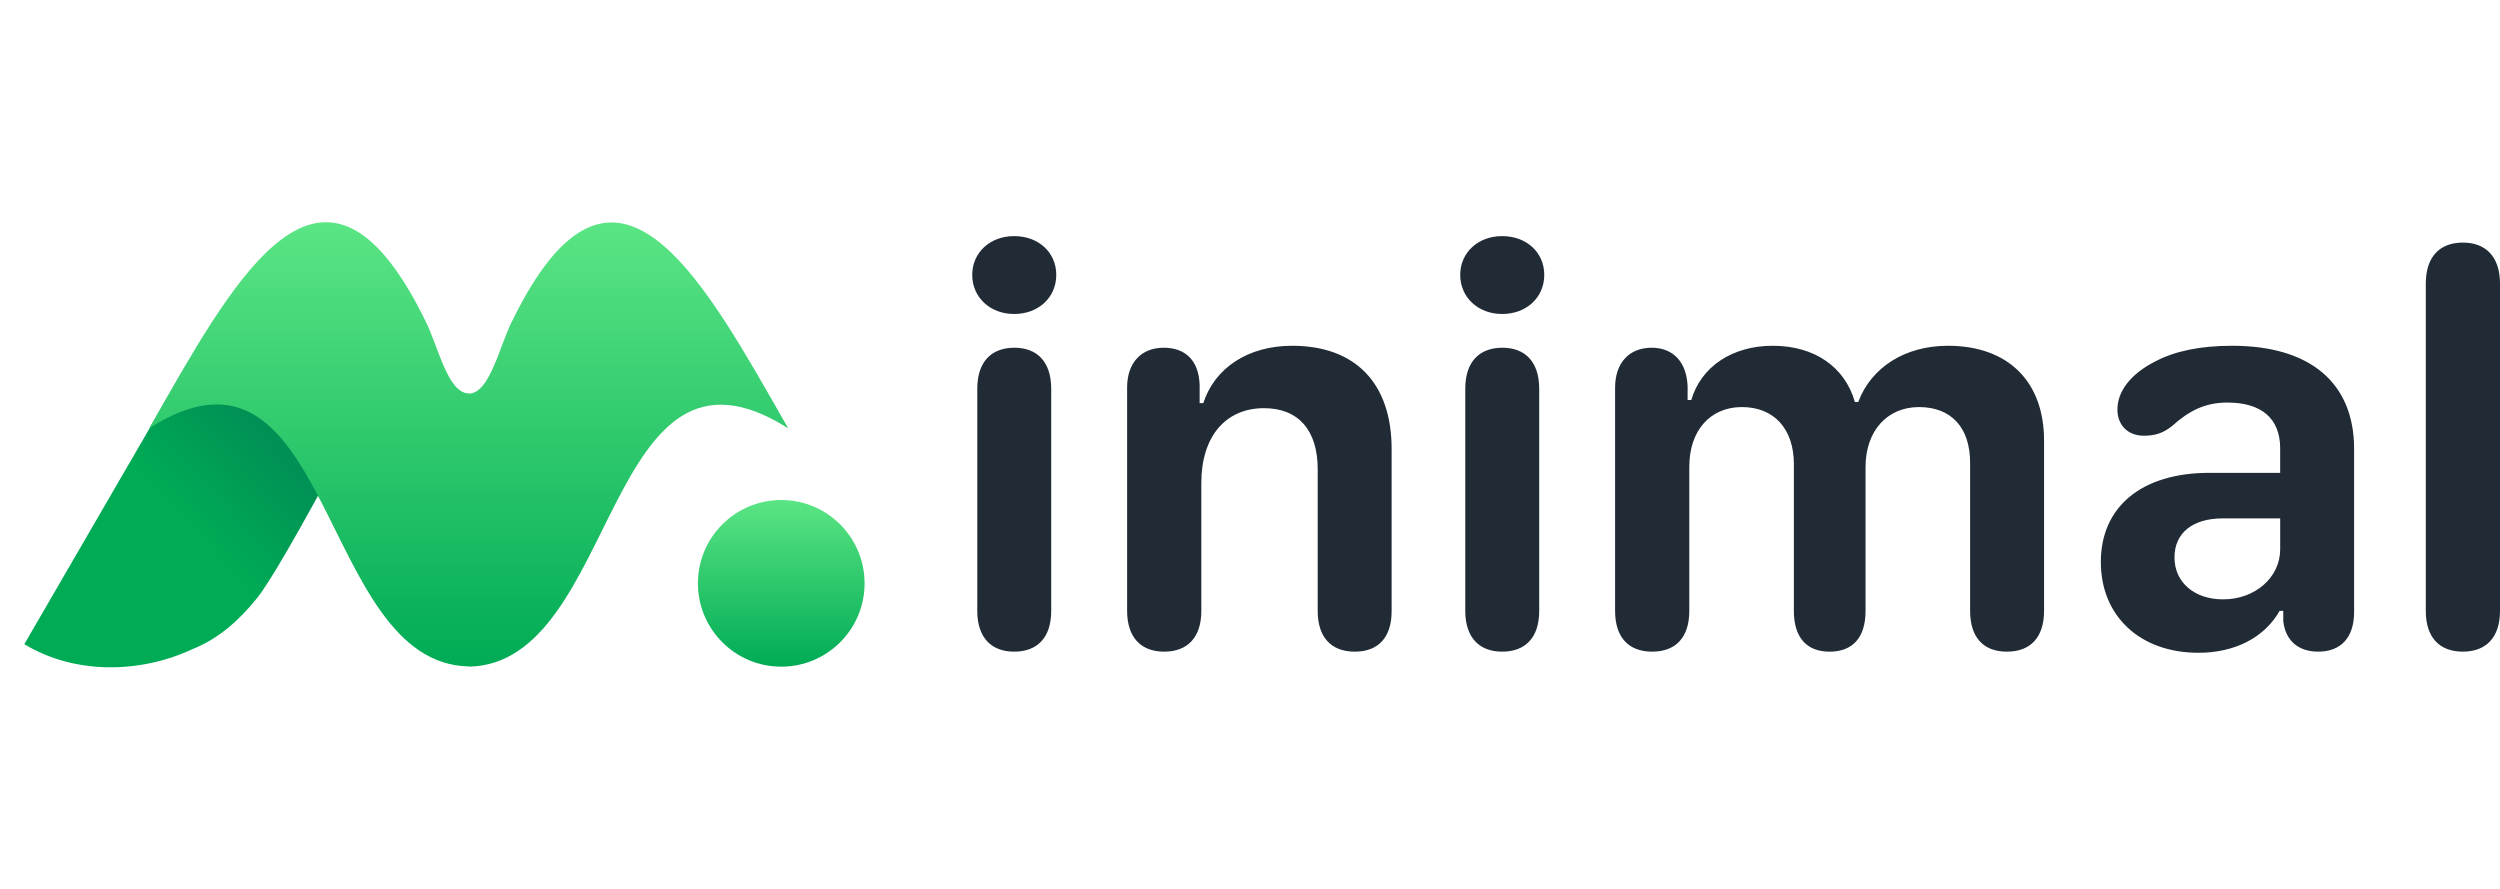
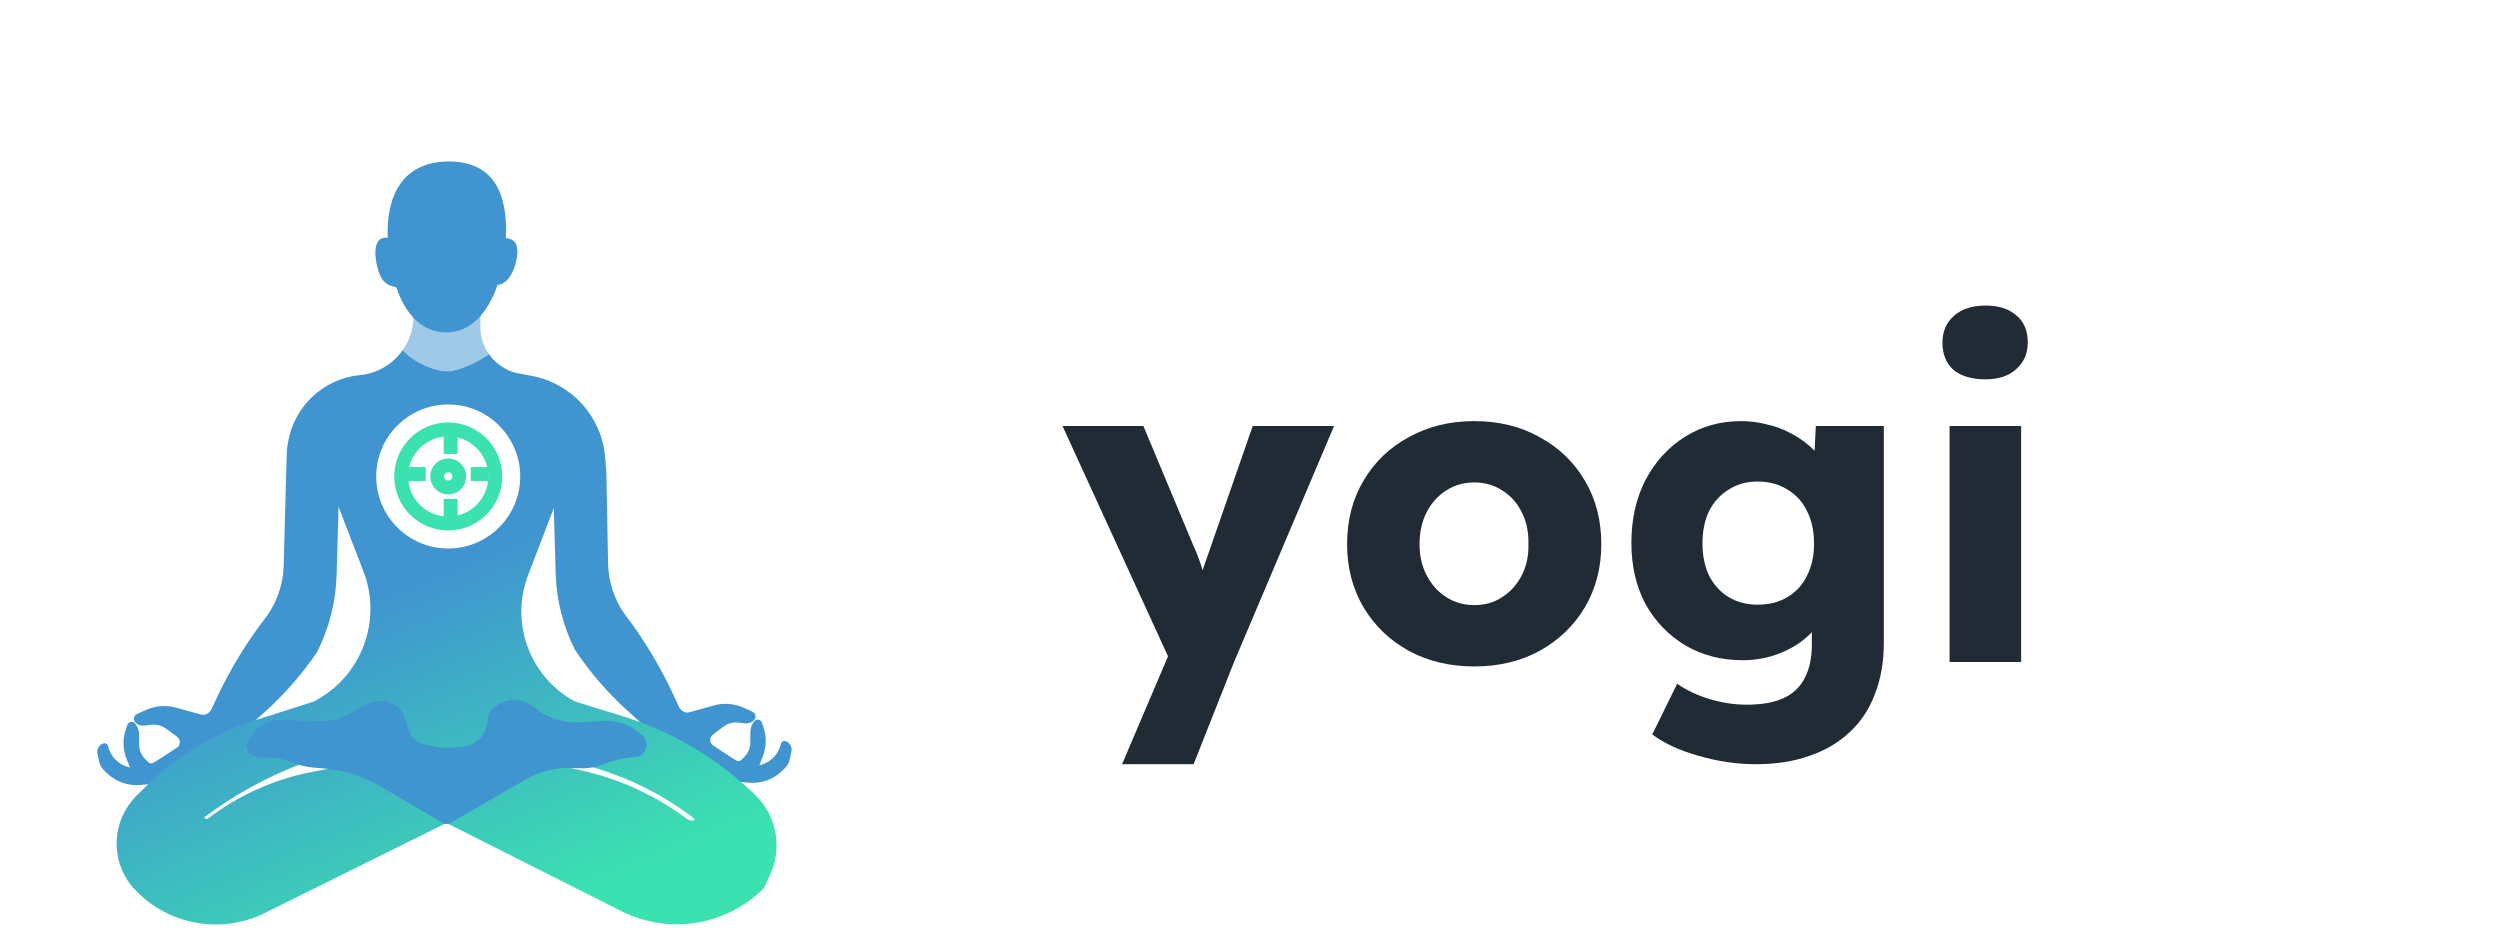
- <svg xmlns="http://www.w3.org/2000/svg" height="128" viewBox="0 0 360 128" width="360">
-   <linearGradient id="a" x1="100%" x2="50%" y1="5.663%" y2="50%">
-     <stop offset="0" stop-color="#007b55" />
-     <stop offset="1" stop-color="#00ab55" />
-   </linearGradient>
-   <linearGradient id="b" x1="50%" x2="50%" y1="0%" y2="100%">
-     <stop offset="0" stop-color="#5be584" />
-     <stop offset="1" stop-color="#00ab55" />
-   </linearGradient>
-   <g fill="none" fill-rule="evenodd">
-     <g transform="translate(3.5 32)">
-       <path d="m23.202 20.777c11.072 5.722 11.577 5.984 11.6 5.995.003.002.161.083 11.198 5.788-6.518 12.135-10.673 19.316-12.467 21.545-2.69 3.342-5.624 5.873-9.232 7.333-7.586 3.565-17.018 3.732-24.3-.676z" fill="url(#a)" />
-       <g fill="url(#b)">
-         <path d="m107.578 25.432c-11.568-20.239-23.525-39.307-37.261-11.336-1.879 3.596-3.249 10.584-6.317 10.584v-.036c-3.068 0-4.437-6.988-6.316-10.584-13.736-27.971-25.694-8.903-37.261 11.336-.871 1.526-1.707 2.983-2.422 4.249 26.509-16.782 24.278 33.917 46 34.319v.036c21.723-.403 19.491-51.101 46-34.32-.715-1.266-1.551-2.722-2.422-4.249" />
-         <path d="m109 64c6.627 0 12-5.373 12-12s-5.373-12-12-12-12 5.373-12 12 5.373 12 12 12" />
-       </g>
-     </g>
-     <path d="m146.031 45.215c3.522 0 6.072-2.389 6.072-5.628s-2.55-5.587-6.072-5.587c-3.441 0-6.031 2.348-6.031 5.587s2.591 5.628 6.031 5.628zm0 48.623c3.319 0 5.343-1.984 5.343-5.87v-31.984c0-3.887-2.024-5.911-5.303-5.911-3.319 0-5.343 2.024-5.343 5.911v31.984c0 3.846 2.024 5.87 5.303 5.87zm49.06 0c3.4 0 5.303-2.065 5.303-5.83v-23.36c0-9.433-5.181-14.858-14.329-14.858-6.315 0-11.132 3.158-12.791 8.259h-.526v-2.632c-.121-3.441-1.983-5.344-5.181-5.344-3.238 0-5.262 2.186-5.262 5.709v32.186c0 3.765 1.943 5.87 5.343 5.87s5.343-2.105 5.343-5.87v-18.421c0-6.68 3.481-10.769 9.027-10.769 4.938 0 7.731 3.158 7.731 8.785v20.405c0 3.765 1.902 5.87 5.343 5.87zm21.211-48.623c3.522 0 6.072-2.389 6.072-5.628s-2.55-5.587-6.072-5.587c-3.441 0-6.031 2.348-6.031 5.587s2.591 5.628 6.031 5.628zm0 48.623c3.319 0 5.343-1.984 5.343-5.87v-31.984c0-3.887-2.024-5.911-5.303-5.911-3.319 0-5.343 2.024-5.343 5.911v31.984c0 3.846 2.024 5.87 5.303 5.87zm72.699 0c3.4 0 5.343-2.065 5.343-5.87v-24.534c0-8.502-5.181-13.644-13.844-13.644-6.193 0-11.051 3.117-12.913 8.097h-.486c-1.417-5.02-5.788-8.097-11.82-8.097-5.829 0-10.322 2.996-11.739 7.814h-.526v-2.024c-.162-3.441-2.064-5.506-5.181-5.506-3.238 0-5.262 2.186-5.262 5.749v32.146c0 3.806 1.943 5.87 5.343 5.87s5.343-2.065 5.343-5.87v-20.769c0-5.223 3.036-8.583 7.569-8.583 4.615 0 7.489 3.117 7.489 8.219v21.134c0 3.806 1.822 5.87 5.141 5.87 3.36 0 5.181-2.065 5.181-5.87v-20.729c0-5.182 3.117-8.623 7.691-8.623 4.615 0 7.367 2.915 7.367 8.016v21.336c0 3.806 1.902 5.87 5.303 5.87zm27.566.162c5.262 0 9.512-2.186 11.698-6.032h.526v1.498c.324 2.794 2.186 4.372 5.019 4.372 3.319 0 5.181-2.065 5.181-5.709v-23.482c0-9.514-6.315-14.858-17.568-14.858-4.695 0-8.298.81-11.01 2.227-3.764 1.903-5.505 4.453-5.505 6.964 0 2.186 1.457 3.765 3.805 3.765 1.741 0 2.874-.445 4.088-1.417 2.388-2.146 4.695-3.36 7.934-3.36 4.898 0 7.61 2.267 7.61 6.599v3.522h-10.201c-9.755 0-15.625 4.899-15.625 12.834 0 7.814 5.667 13.077 14.046 13.077zm3.562-7.692c-4.169 0-7.003-2.47-7.003-6.032 0-3.522 2.591-5.628 6.962-5.628h8.258v4.453c0 4.049-3.603 7.206-8.217 7.206zm34.528 7.53c3.279 0 5.343-1.984 5.343-5.87v-47.126c0-3.887-2.064-5.911-5.343-5.911-3.319 0-5.343 2.024-5.343 5.911v47.126c0 3.887 2.024 5.87 5.343 5.87z" fill="#212b36" fill-rule="nonzero" />
-   </g>
+ <svg xmlns="http://www.w3.org/2000/svg" width="360" height="134" viewBox="0 0 360 134" fill="none">
+   <path fill-rule="evenodd" clip-rule="evenodd" d="M79.538 66.012L83.102 65.688L87.314 67.956L87.563 81.174C87.612 83.751 88.428 86.256 89.906 88.368C92.705 92.028 95.092 95.987 97.024 100.171L97.827 101.911C98.019 102.206 98.286 102.446 98.622 102.552C98.756 102.594 98.883 102.624 98.978 102.624C99.085 102.624 99.806 102.42 100.76 102.151L100.762 102.15C101.403 101.97 102.148 101.76 102.883 101.562C104.337 101.17 105.872 101.344 107.24 101.975L108.349 102.488C108.833 102.711 108.946 103.347 108.57 103.723C108.241 104.052 107.781 104.214 107.319 104.162L106.315 104.051C105.556 103.966 104.794 104.174 104.183 104.632L102.678 105.761C102.588 105.829 102.51 105.912 102.447 106.006C102.178 106.409 102.242 106.936 102.573 107.266L105.355 109.107L106.037 109.516C106.268 109.654 106.563 109.618 106.754 109.427L107.171 109.01C107.734 108.448 108.05 107.684 108.05 106.889V106.187V105.466C108.05 104.884 108.248 104.32 108.611 103.866C108.928 103.47 109.557 103.582 109.718 104.064L109.961 104.793C110.401 106.114 110.368 107.546 109.869 108.845L109.346 110.205L109.674 110.106C111.072 109.687 112.134 108.545 112.45 107.121C112.521 106.801 112.861 106.622 113.165 106.743L113.194 106.755C113.777 106.988 114.106 107.61 113.969 108.223L113.706 109.406C113.609 109.843 113.389 110.244 113.073 110.56L112.69 110.943C111.393 112.24 109.584 112.886 107.76 112.703L104.417 112.369L104.4 112.394L104.51 112.467C104.709 112.6 104.923 112.709 105.149 112.791L107.388 113.605C107.788 113.751 107.846 114.293 107.484 114.519C106.427 115.18 105.101 115.243 103.986 114.685L103.19 114.287C101.685 113.427 100.301 112.37 99.075 111.144L98.978 111.047L92.822 104.568L90.349 102.33C87.473 99.728 84.93 96.779 82.778 93.552C81.071 90.137 80.129 86.391 80.018 82.574L79.538 66.012Z" fill="#4095D0" />
+   <path fill-rule="evenodd" clip-rule="evenodd" d="M48.953 66.336L45.195 63.744L41.307 64.716L40.846 81.48C40.775 84.069 39.936 86.579 38.436 88.692L45.666 93.876C47.398 90.462 48.354 86.708 48.466 82.882L48.953 66.336ZM38.436 88.692C35.597 92.352 33.176 96.311 31.217 100.494L30.401 102.236C30.208 102.53 29.939 102.768 29.603 102.874C29.465 102.917 29.333 102.947 29.234 102.947C29.126 102.947 28.396 102.745 27.43 102.476L27.428 102.476L27.427 102.475L27.426 102.475C26.758 102.289 25.978 102.072 25.212 101.869C23.775 101.488 22.261 101.659 20.908 102.275L19.733 102.809C19.244 103.032 19.129 103.677 19.512 104.055C19.841 104.379 20.299 104.538 20.758 104.488L21.823 104.371C22.573 104.289 23.327 104.493 23.934 104.941L25.483 106.087C25.573 106.153 25.651 106.235 25.714 106.328C25.986 106.731 25.923 107.261 25.589 107.589L22.765 109.431L22.073 109.84C21.838 109.979 21.541 109.942 21.347 109.751L20.926 109.337C20.354 108.773 20.032 108.003 20.032 107.2V106.511V105.807C20.032 105.215 19.828 104.64 19.455 104.18C19.135 103.786 18.506 103.899 18.343 104.38L18.102 105.091C17.651 106.427 17.684 107.88 18.197 109.194L18.718 110.529L18.36 110.423C16.958 110.008 15.889 108.867 15.568 107.44C15.496 107.122 15.158 106.943 14.854 107.063L14.82 107.076C14.226 107.311 13.892 107.943 14.032 108.566L14.294 109.73C14.393 110.167 14.615 110.567 14.934 110.881L15.337 111.279C16.646 112.569 18.461 113.211 20.29 113.031L23.718 112.693L23.734 112.718L23.617 112.795C23.419 112.925 23.206 113.032 22.982 113.112L20.72 113.923C20.31 114.07 20.252 114.625 20.622 114.854C21.687 115.509 23.013 115.572 24.134 115.019L24.962 114.611C26.489 113.751 27.892 112.694 29.136 111.468L29.234 111.371L35.478 104.891L37.987 102.654C40.904 100.052 43.484 97.103 45.666 93.876L38.436 88.692Z" fill="#4095D0" />
+   <path d="M71.319 68.609C71.319 72.352 68.285 75.385 64.543 75.385C60.801 75.385 57.767 72.352 57.767 68.609C57.767 64.867 60.801 61.834 64.543 61.834C68.285 61.834 71.319 64.867 71.319 68.609Z" stroke="#3BE2B0" stroke-width="2" />
+   <path d="M66.135 68.609C66.135 69.489 65.422 70.201 64.543 70.201C63.664 70.201 62.951 69.489 62.951 68.609C62.951 67.73 63.664 67.017 64.543 67.017C65.422 67.017 66.135 67.73 66.135 68.609Z" stroke="#3BE2B0" stroke-width="2" />
+   <line x1="64.895" y1="62.778" x2="64.895" y2="65.369" stroke="#3BE2B0" stroke-width="2" />
+   <line x1="64.895" y1="71.849" x2="64.895" y2="74.441" stroke="#3BE2B0" stroke-width="2" />
+   <line x1="67.783" y1="68.257" x2="70.375" y2="68.257" stroke="#3BE2B0" stroke-width="2" />
+   <line x1="58.711" y1="68.257" x2="61.303" y2="68.257" stroke="#3BE2B0" stroke-width="2" />
+   <path fill-rule="evenodd" clip-rule="evenodd" d="M70.407 50.99C69.204 51.893 67.13 52.951 65.191 53.382C62.858 53.9 59.035 51.762 58.063 50.466L58.044 50.345C56.632 52.4 54.339 53.816 51.675 54.03C46.499 54.605 42.336 58.547 41.48 63.684L41.307 64.722L45.347 64.144L52.336 82.279C55.092 89.43 52.012 97.508 45.195 101.009L45.227 101.009L36.518 103.79C30.721 105.641 25.448 108.843 21.131 113.133L19.652 114.602C16.126 118.107 15.822 123.712 18.951 127.577C23.718 133.106 31.624 134.704 38.164 131.461L64.284 118.507L89.465 131.198C96.303 134.644 104.58 133.315 109.994 127.901L110.895 125.948C112.685 122.069 111.838 117.483 108.78 114.5C103.403 109.253 96.855 105.359 89.677 103.14L82.783 101.009L82.778 101.009C76.288 97.485 73.412 89.7 76.053 82.803L82.349 66.365L87.314 67.961L87.143 65.854C86.67 60.018 82.355 55.219 76.602 54.131L74.354 53.706C72.709 53.294 71.328 52.306 70.407 50.99ZM76.946 109.433L63.951 115.039L55.886 109.109L45.179 111.105C39.651 112.136 34.441 114.448 29.967 117.857C29.742 117.969 29.509 117.891 29.376 117.73C33.417 114.687 37.855 112.187 42.581 110.305L43.715 109.854C45.411 109.325 47.165 108.995 48.941 108.873L59.374 108.153C62.659 107.927 65.956 107.992 69.229 108.349L82.13 109.757L84.207 110.172C89.894 111.649 95.251 114.254 99.948 117.855C100.059 117.979 99.971 118.181 99.801 118.181C99.476 118.181 99.16 118.08 98.895 117.892L98.068 117.307C93.75 114.248 88.865 112.082 83.7 110.934L76.946 109.433ZM74.911 68.615C74.911 74.341 70.269 78.983 64.543 78.983C58.817 78.983 54.175 74.341 54.175 68.615C54.175 62.889 58.817 58.247 64.543 58.247C70.269 58.247 74.911 62.889 74.911 68.615Z" fill="url(#paint0_linear_866_55671)" />
+   <path fill-rule="evenodd" clip-rule="evenodd" d="M59.542 45.259L59.45 42.042H69.17V47.066C69.17 48.51 69.622 49.869 70.407 50.99C69.204 51.893 67.13 52.951 65.191 53.382C62.858 53.9 59.035 51.762 58.063 50.466L58.044 50.345C58.136 50.212 58.223 50.077 58.307 49.939C59.135 48.575 59.591 46.966 59.542 45.259Z" fill="#4095D0" fill-opacity="0.5" />
+   <path fill-rule="evenodd" clip-rule="evenodd" d="M64.31 47.868C67.781 47.868 70.277 45.027 71.649 41.025C73.08 40.903 73.999 39.221 74.354 37.5C74.755 35.559 74.399 34.395 72.851 34.308C73.164 27.69 70.95 23.25 64.634 23.25C58.165 23.25 55.579 27.962 55.826 34.251C53.94 33.985 53.825 36.252 54.267 38.148C54.704 40.028 55.218 41.025 57.07 41.369C58.461 45.479 60.921 47.868 64.31 47.868Z" fill="#4095D0" />
+   <path d="M36.212 105.891L35.678 106.693C35.364 107.164 35.391 107.784 35.744 108.225C36.188 108.78 36.86 109.103 37.571 109.103H38.778C39.806 109.103 40.825 109.3 41.78 109.682L42.141 109.826C43.092 110.206 44.093 110.444 45.113 110.533L46.713 110.672C49.553 110.919 52.303 111.795 54.763 113.235L63.808 118.53C64.119 118.711 64.503 118.712 64.814 118.532L75.705 112.24C77.784 111.039 80.166 110.467 82.563 110.593L83.325 110.633C84.461 110.693 85.598 110.526 86.67 110.144L87.8 109.74C88.982 109.318 90.219 109.07 91.472 109.004C93.037 108.922 93.717 106.983 92.545 105.941L92.192 105.628C90.73 104.328 88.806 103.669 86.854 103.799L83.622 104.014C81.402 104.162 79.201 103.527 77.401 102.218L76.622 101.652C74.654 100.22 71.898 100.655 70.466 102.624L70.053 104.552C69.719 106.111 68.429 107.285 66.846 107.471L65.558 107.623C64.517 107.745 63.464 107.695 62.439 107.476L61.04 107.176C60.052 106.964 59.245 106.255 58.909 105.302L58.088 102.976C57.728 101.957 56.85 101.208 55.787 101.015C54.597 100.799 53.369 101.017 52.327 101.63L50.603 102.644C49.186 103.477 47.563 103.893 45.92 103.843L40.5 103.679C38.785 103.627 37.164 104.463 36.212 105.891Z" fill="#4095D0" />
+   <path d="M161.576 110.048L169.32 91.872L169.448 97.248L153 61.344H164.648L171.816 78.496C172.2 79.307 172.563 80.224 172.904 81.248C173.245 82.272 173.501 83.232 173.672 84.128L172.2 84.96C172.456 84.32 172.733 83.509 173.032 82.528C173.373 81.547 173.736 80.501 174.12 79.392L180.392 61.344H192.104L177.704 95.328L171.88 110.048H161.576Z" fill="#212B36" />
+   <path d="M212.285 95.968C208.786 95.968 205.65 95.221 202.877 93.728C200.104 92.192 197.928 90.101 196.349 87.456C194.77 84.768 193.981 81.739 193.981 78.368C193.981 74.912 194.77 71.861 196.349 69.216C197.928 66.528 200.104 64.437 202.877 62.944C205.65 61.408 208.786 60.64 212.285 60.64C215.826 60.64 218.962 61.408 221.693 62.944C224.466 64.437 226.642 66.528 228.221 69.216C229.8 71.861 230.589 74.912 230.589 78.368C230.589 81.739 229.8 84.768 228.221 87.456C226.642 90.101 224.466 92.192 221.693 93.728C218.962 95.221 215.826 95.968 212.285 95.968ZM212.285 87.136C213.821 87.136 215.165 86.752 216.317 85.984C217.512 85.216 218.45 84.171 219.133 82.848C219.816 81.525 220.136 80.032 220.093 78.368C220.136 76.619 219.816 75.083 219.133 73.76C218.45 72.395 217.512 71.349 216.317 70.624C215.165 69.856 213.821 69.472 212.285 69.472C210.792 69.472 209.448 69.856 208.253 70.624C207.058 71.392 206.12 72.437 205.437 73.76C204.754 75.083 204.413 76.619 204.413 78.368C204.413 80.032 204.754 81.525 205.437 82.848C206.12 84.171 207.058 85.216 208.253 85.984C209.448 86.752 210.792 87.136 212.285 87.136Z" fill="#212B36" />
+   <path d="M252.839 110.048C250.108 110.048 247.356 109.643 244.582 108.832C241.852 108.064 239.633 107.04 237.926 105.76L241.51 98.464C242.876 99.403 244.412 100.128 246.118 100.64C247.868 101.195 249.681 101.472 251.559 101.472C253.735 101.472 255.505 101.152 256.87 100.512C258.236 99.872 259.239 98.912 259.879 97.632C260.561 96.352 260.903 94.752 260.903 92.832V87.2L262.823 87.584C262.566 88.907 261.841 90.144 260.646 91.296C259.494 92.448 258.065 93.365 256.358 94.048C254.652 94.731 252.86 95.072 250.982 95.072C247.91 95.072 245.159 94.368 242.727 92.96C240.295 91.509 238.374 89.525 236.966 87.008C235.601 84.448 234.919 81.504 234.919 78.176C234.919 74.763 235.601 71.733 236.966 69.088C238.374 66.443 240.273 64.373 242.662 62.88C245.052 61.387 247.74 60.64 250.727 60.64C251.964 60.64 253.159 60.789 254.311 61.088C255.505 61.344 256.593 61.728 257.575 62.24C258.599 62.752 259.494 63.328 260.262 63.968C261.073 64.608 261.734 65.312 262.246 66.08C262.758 66.848 263.078 67.616 263.206 68.384L261.094 69.024L261.479 61.344H271.271V92.512C271.271 95.285 270.844 97.76 269.991 99.936C269.18 102.112 267.964 103.947 266.342 105.44C264.764 106.933 262.844 108.064 260.583 108.832C258.321 109.643 255.74 110.048 252.839 110.048ZM253.094 87.072C254.758 87.072 256.188 86.709 257.382 85.984C258.62 85.259 259.559 84.235 260.199 82.912C260.881 81.589 261.223 80.053 261.223 78.304C261.223 76.469 260.881 74.891 260.199 73.568C259.559 72.245 258.62 71.221 257.382 70.496C256.188 69.728 254.758 69.344 253.094 69.344C251.516 69.344 250.129 69.728 248.935 70.496C247.74 71.221 246.801 72.245 246.118 73.568C245.479 74.891 245.159 76.448 245.159 78.24C245.159 80.032 245.479 81.589 246.118 82.912C246.801 84.235 247.74 85.259 248.935 85.984C250.129 86.709 251.516 87.072 253.094 87.072Z" fill="#212B36" />
+   <path d="M280.738 95.328V61.344H291.042V95.328H280.738ZM285.921 54.624C283.959 54.624 282.423 54.176 281.314 53.28C280.247 52.341 279.714 51.019 279.714 49.312C279.714 47.733 280.268 46.453 281.378 45.472C282.487 44.491 284.001 44 285.921 44C287.799 44 289.271 44.469 290.337 45.408C291.447 46.304 292.001 47.605 292.001 49.312C292.001 50.891 291.447 52.171 290.337 53.152C289.271 54.133 287.799 54.624 285.921 54.624Z" fill="#212B36" />
+   <defs>
+     <linearGradient id="paint0_linear_866_55671" x1="43.256" y1="50.355" x2="77.003" y2="132.404" gradientUnits="userSpaceOnUse">
+       <stop offset="0.421" stop-color="#4095D0" />
+       <stop offset="1" stop-color="#3BE2B0" />
+     </linearGradient>
+   </defs>
</svg>
